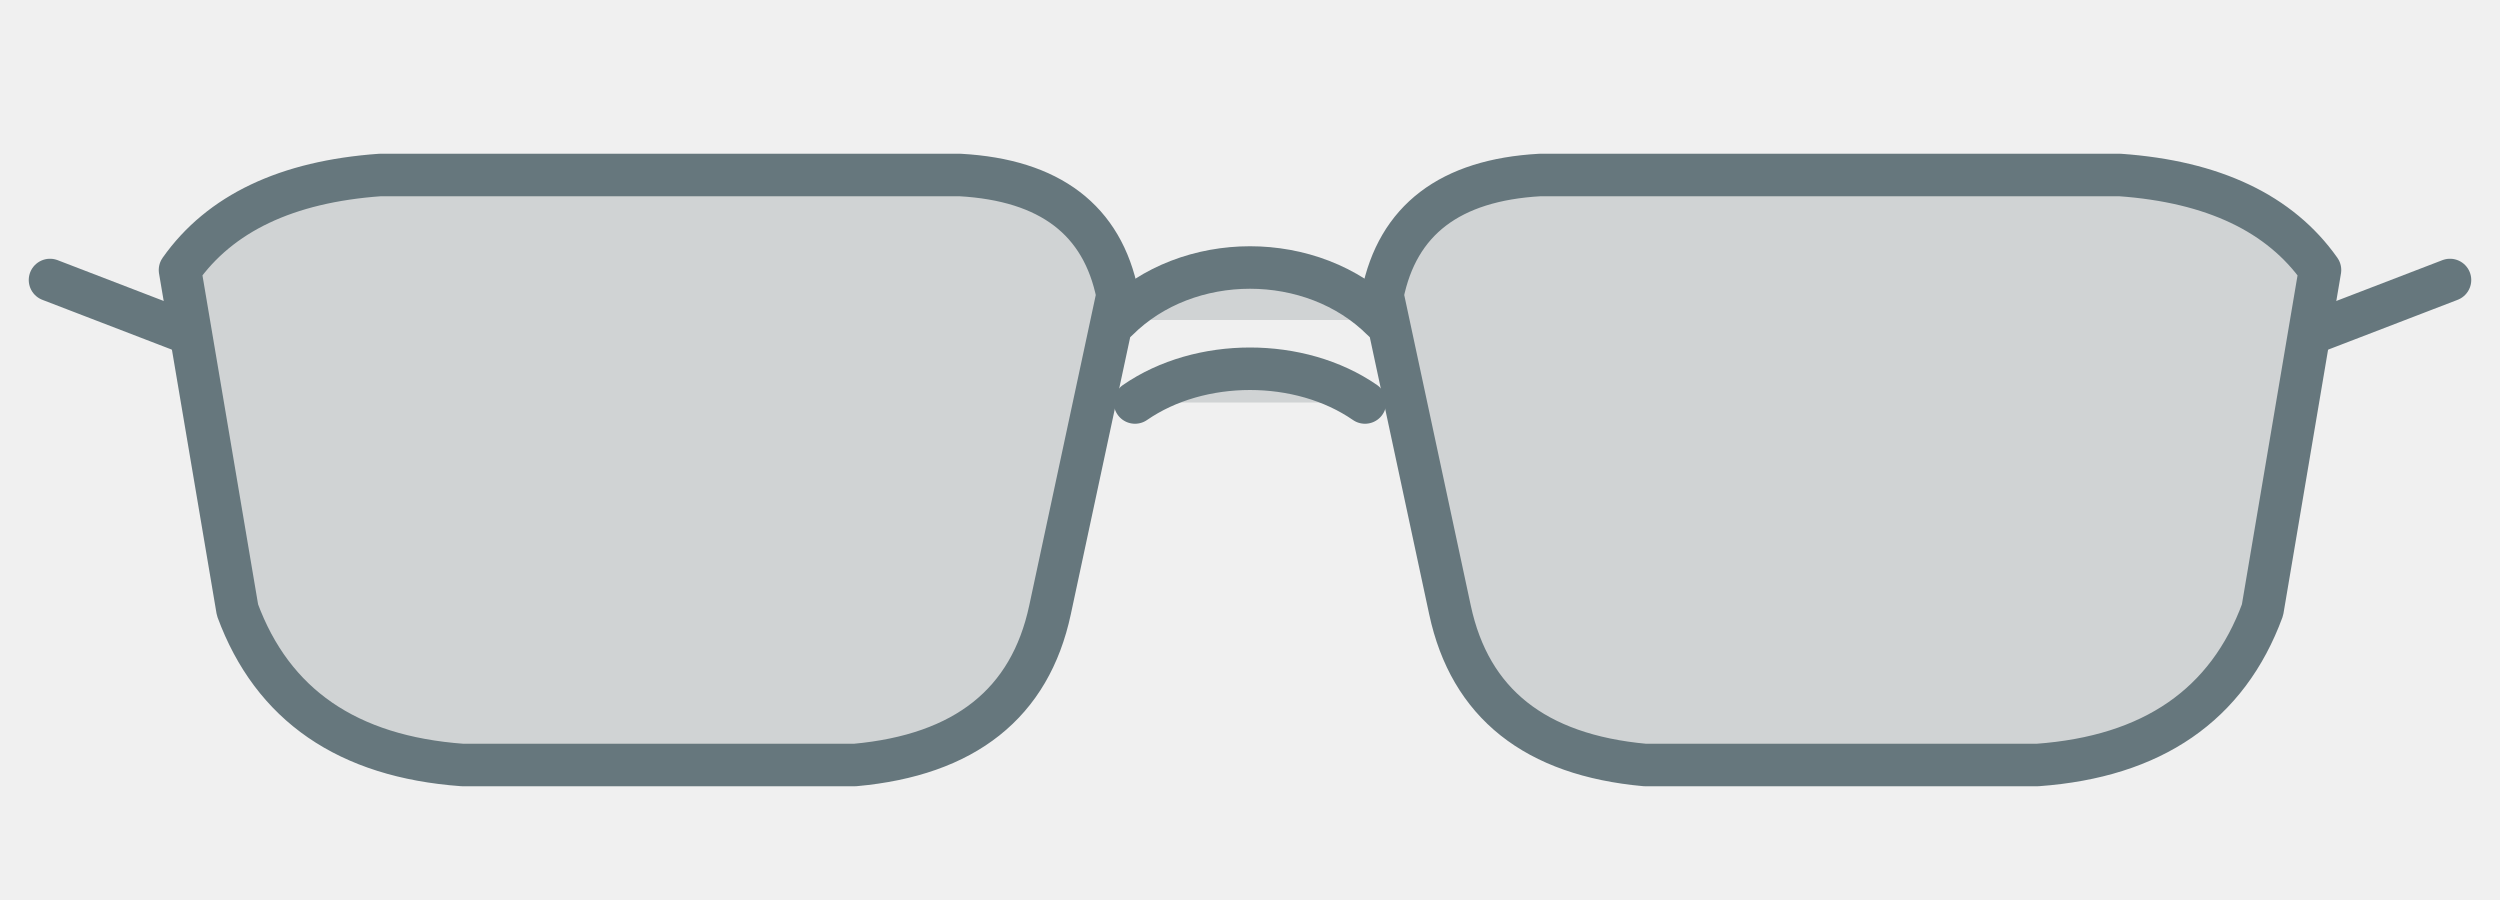
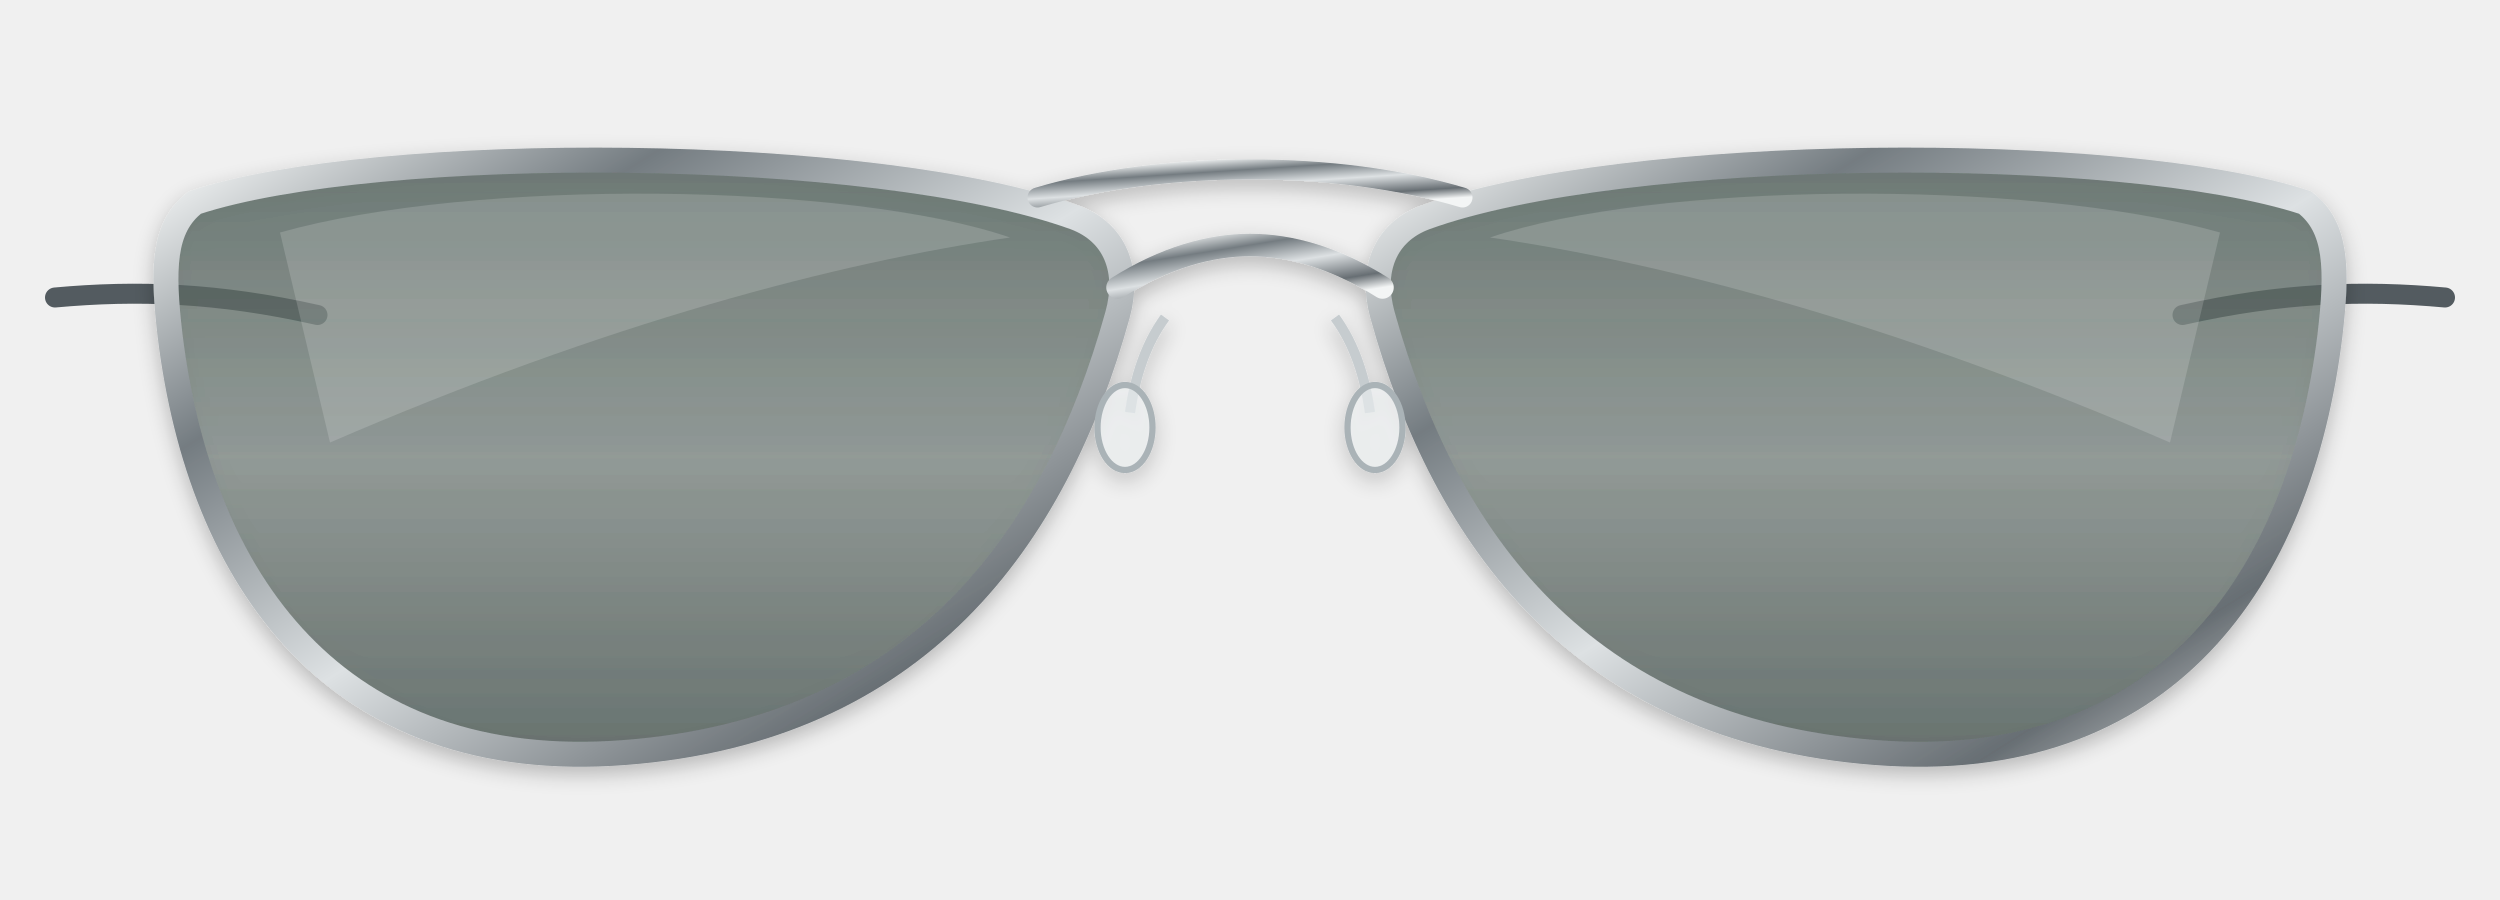
<svg xmlns="http://www.w3.org/2000/svg" width="1000" height="360" viewBox="0 0 1000 360" fill="none">
-   <g fill="#283B43" fill-opacity="0.16" stroke="#66777D" stroke-width="17" stroke-linecap="round" stroke-linejoin="round">
-     <path d="M72 108 Q96 74 152 70 H384 Q438 73 447 118 L420 244 Q408 300 342 306 H185 Q116 301 95 244 Z" />
-     <path d="M553 118 Q562 73 616 70 H848 Q904 74 928 108 L905 244 Q884 301 815 306 H658 Q592 300 580 244 Z" />
-     <path d="M447 128 C475 100 525 100 553 128" />
-     <path d="M454 161 C480 143 520 143 546 161" />
-     <path d="M72 132 L20 112" />
-     <path d="M928 132 L980 112" />
+   <defs>
+     <linearGradient id="metal" x1="0" y1="0" x2="1" y2="1">
+       <stop stop-color="#F8FAFA" />
+       <stop offset=".25" stop-color="#747C81" />
+       <stop offset=".52" stop-color="#DDE1E3" />
+       <stop offset=".82" stop-color="#676E73" />
+       <stop offset="1" stop-color="#F3F5F5" />
+     </linearGradient>
+     <linearGradient id="green" x1="0" y1="0" x2="0" y2="1">
+       <stop stop-color="#52615C" stop-opacity=".78" />
+       <stop offset=".5" stop-color="#6E7A75" stop-opacity=".66" />
+       <stop offset="1" stop-color="#44514D" stop-opacity=".74" />
+     </linearGradient>
+     <filter id="shadow" x="-10%" y="-20%" width="120%" height="150%">
+       <feDropShadow dx="0" dy="3" stdDeviation="4" flood-color="#000" flood-opacity=".24" />
+     </filter>
+   </defs>
+   <g stroke="#535B60" stroke-width="8" stroke-linecap="round">
+     <path d="M127 126 C87 117 55 116 22 119" />
+     <path d="M873 126 C913 117 945 116 978 119" />
+   </g>
+   <g filter="url(#shadow)">
+     <path d="M78 81 C151 57 350 58 430 87 C446 93 452 108 447 126 C422 216 367 292 250 301 C134 310 80 232 68 134 C65 108 65 91 78 81Z" fill="url(#green)" stroke="url(#metal)" stroke-width="10" />
+     <path d="M922 81 C849 57 650 58 570 87 C554 93 548 108 553 126 C578 216 633 292 750 301 C866 310 920 232 932 134 C935 108 935 91 922 81Z" fill="url(#green)" stroke="url(#metal)" stroke-width="10" />
+     <path d="M447 115 C466 103 484 98 500 98 C516 98 534 103 553 115" stroke="url(#metal)" stroke-width="9" stroke-linecap="round" />
+     <path d="M415 79 C465 64 535 64 585 79" stroke="url(#metal)" stroke-width="8" stroke-linecap="round" />
+     <path d="M466 127 C458 138 454 151 452 165" stroke="#C6CCCF" stroke-width="4" />
+     <path d="M534 127 C542 138 546 151 548 165" stroke="#C6CCCF" stroke-width="4" />
+     <ellipse cx="450" cy="171" rx="11" ry="17" fill="#F5F9FA" fill-opacity=".5" stroke="#AAB3B7" stroke-width="2.5" />
+     <ellipse cx="550" cy="171" rx="11" ry="17" fill="#F5F9FA" fill-opacity=".5" stroke="#AAB3B7" stroke-width="2.5" />
+   </g>
+   <g opacity=".16" fill="#fff">
+     <path d="M112 93 C190 71 340 73 404 95 C335 105 243 129 132 177 Z" />
+     <path d="M888 93 C810 71 660 73 596 95 C665 105 757 129 868 177 Z" />
  </g>
</svg>
